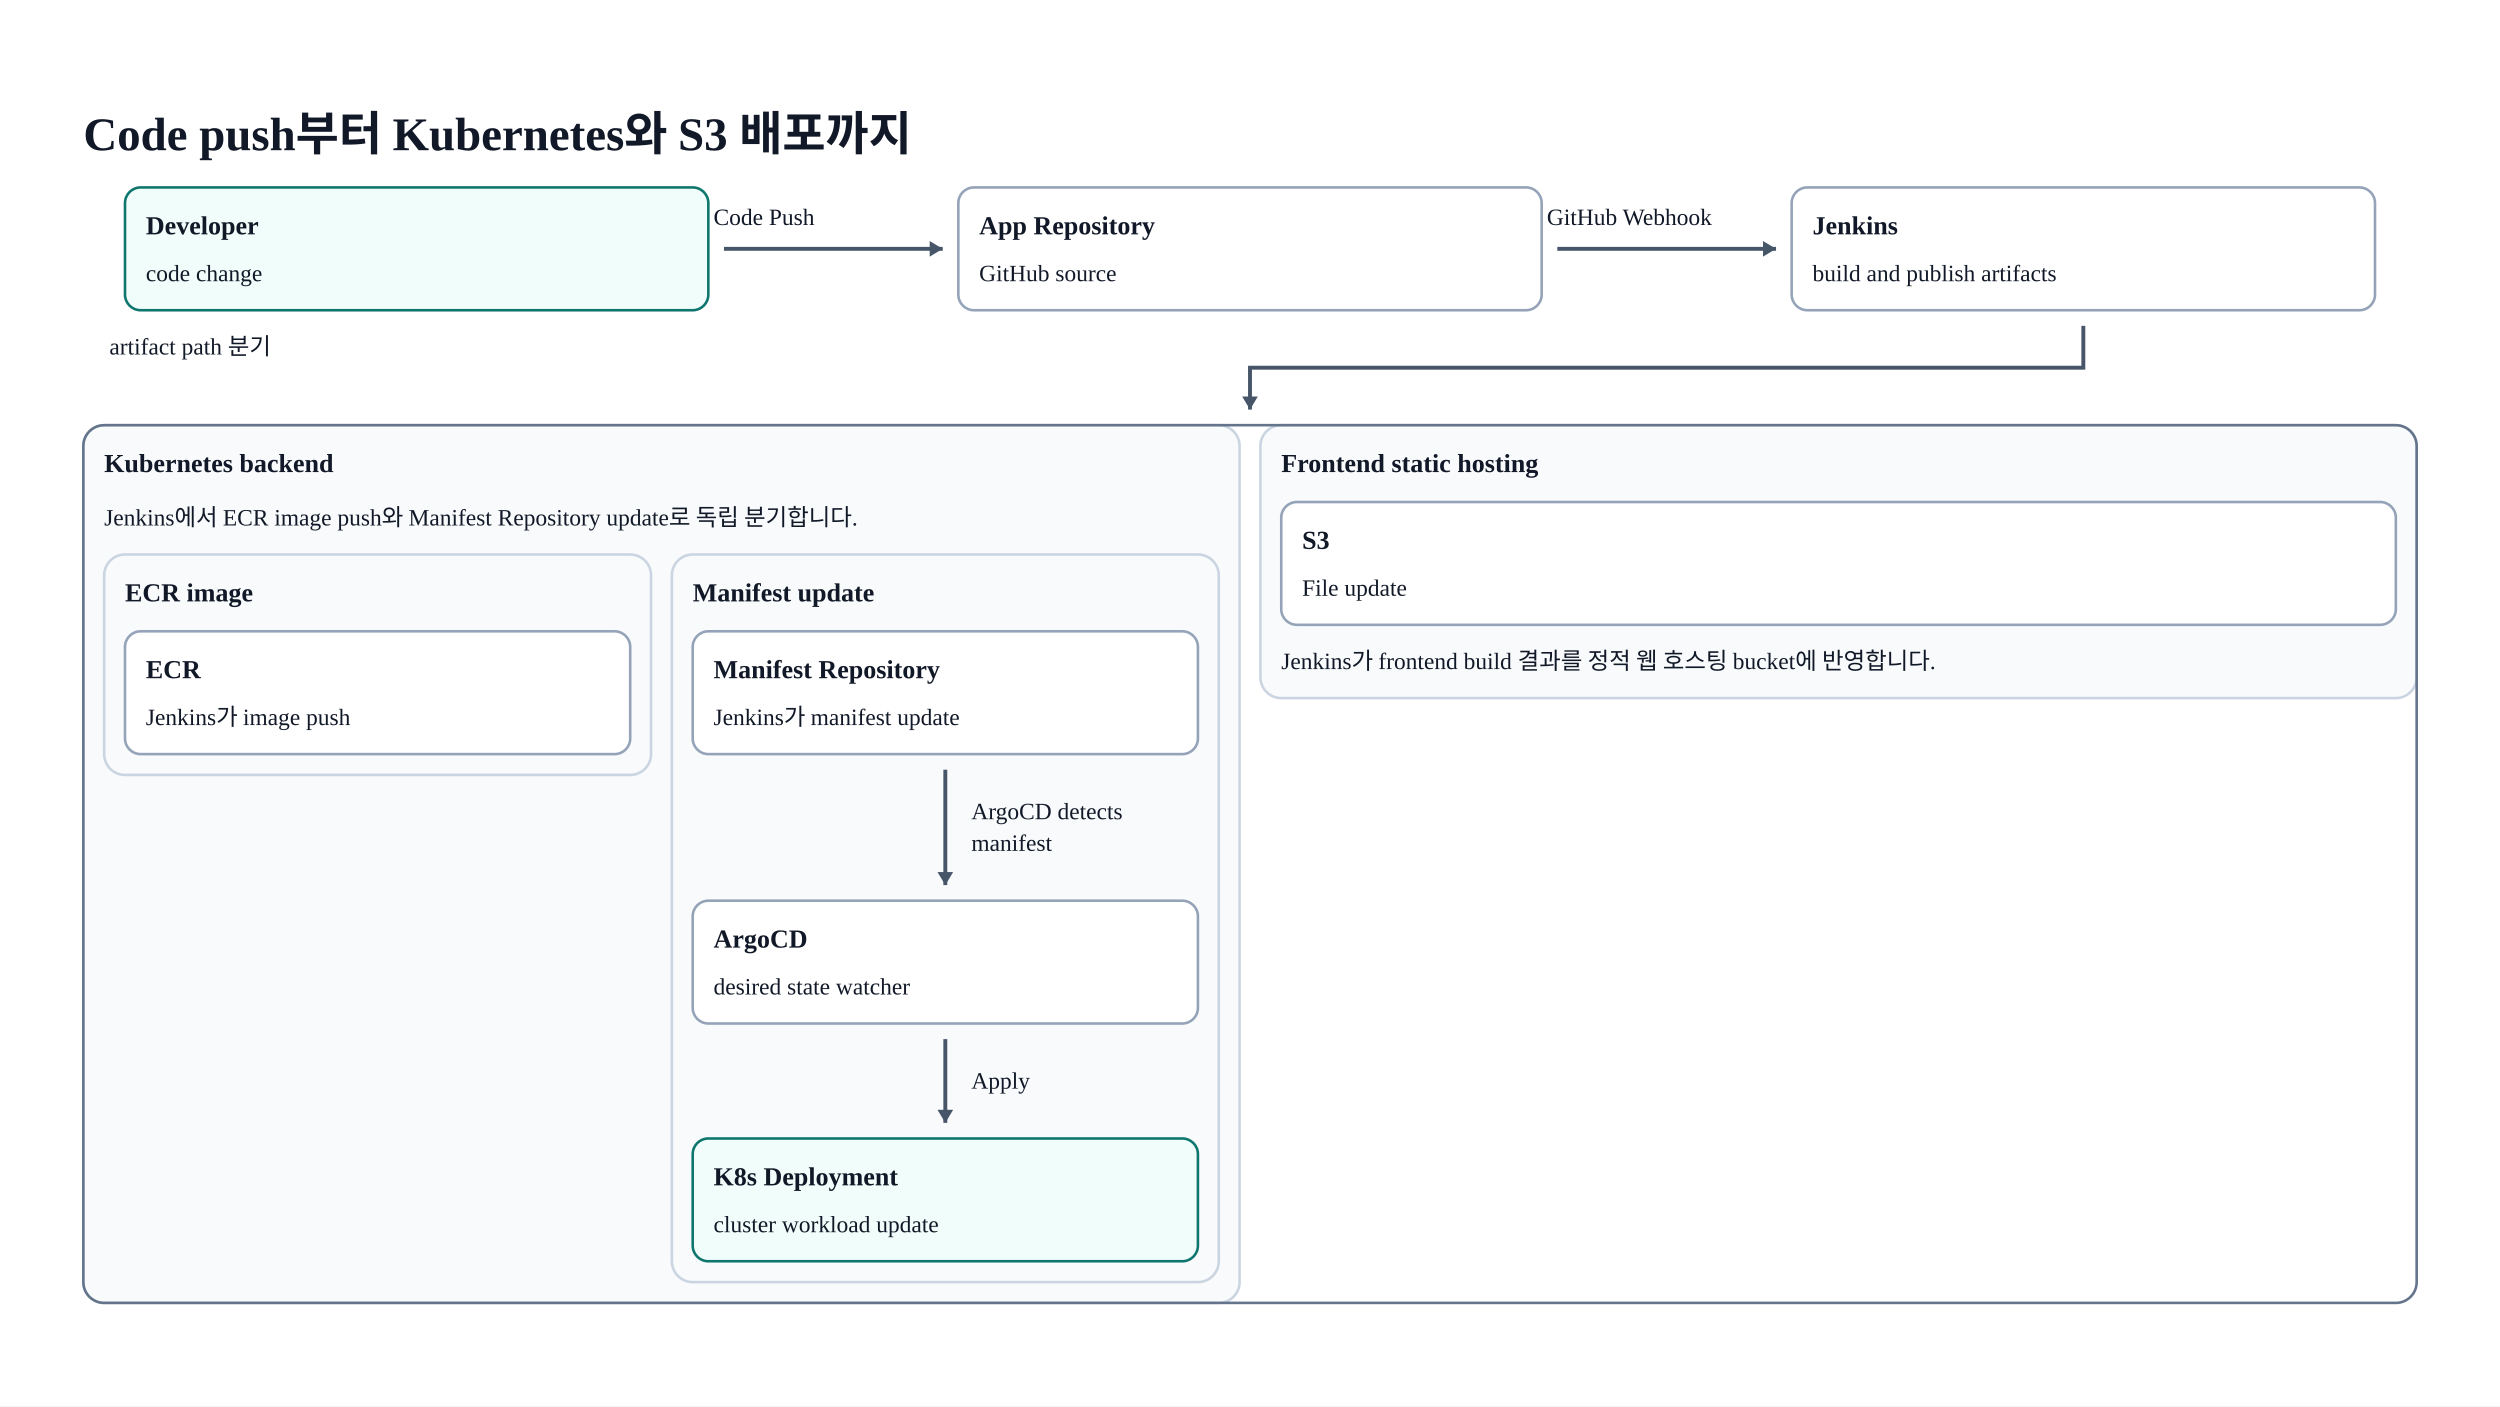
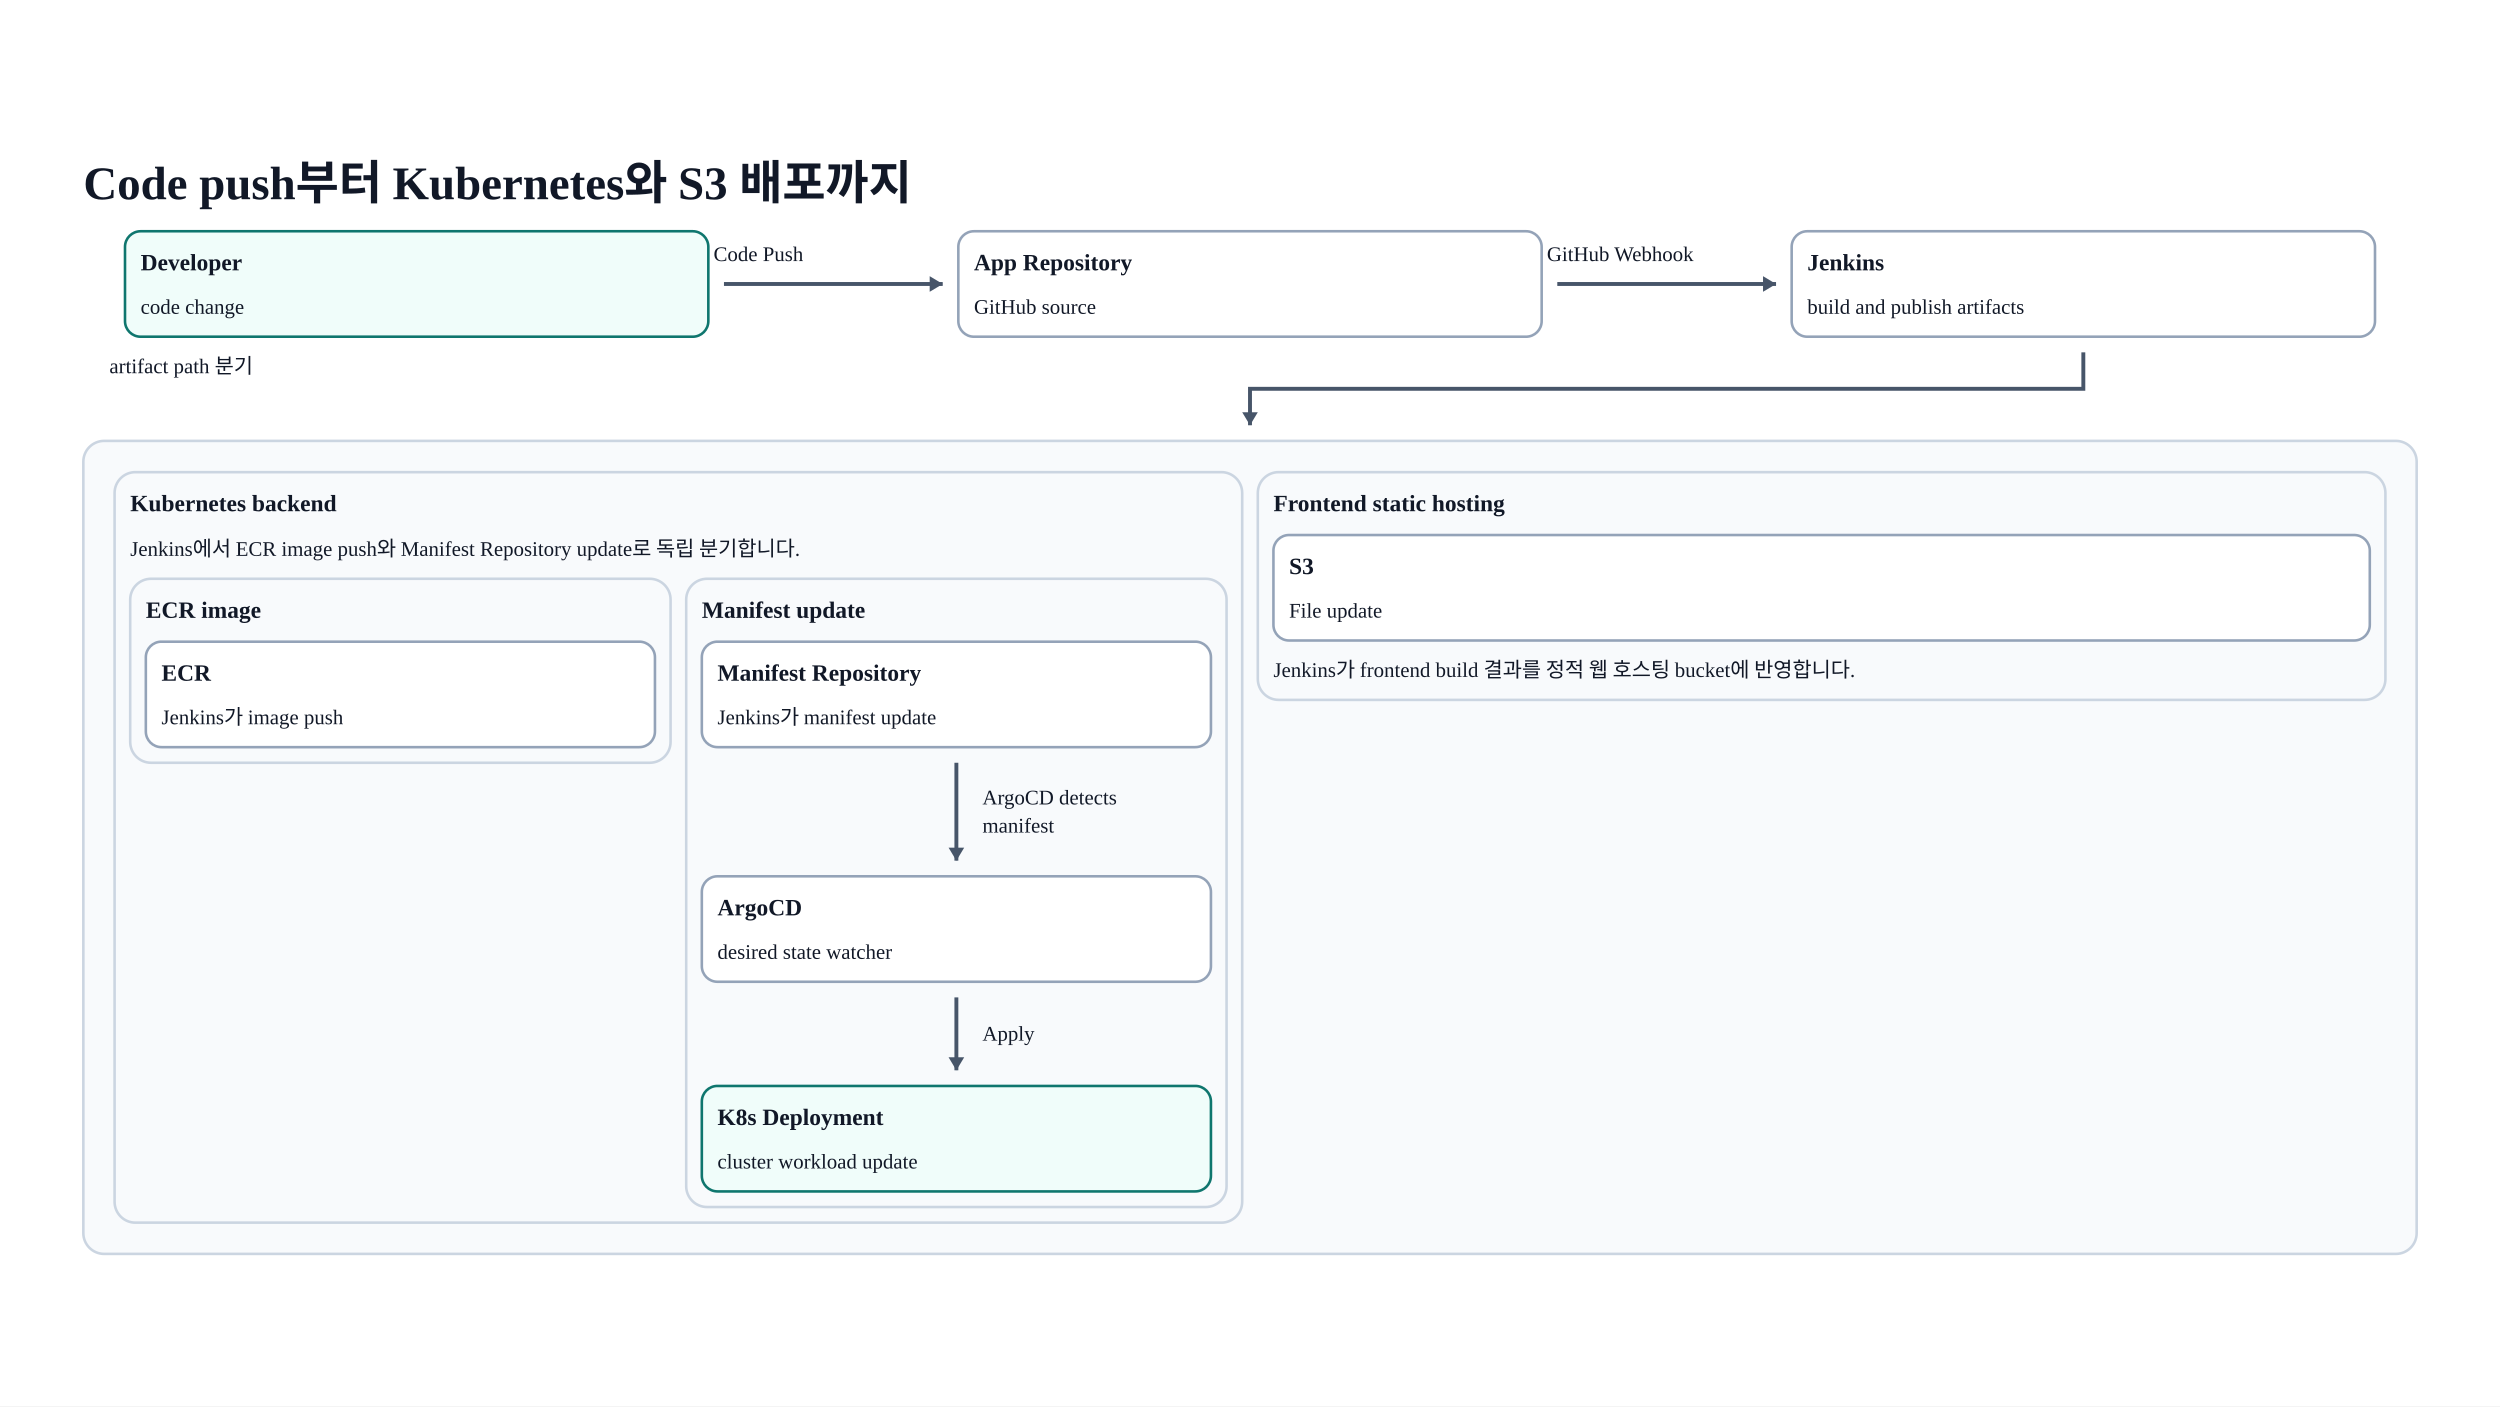
<svg xmlns="http://www.w3.org/2000/svg" class="sd-fhd-artwork" width="1920" height="1080" viewBox="0 0 1920 1080" aria-hidden="true" data-source-sha256="d30acfbf7cf1ebe01ac023950290d96b323d70e4daa2c5b70283ebdfe4a047ed">
  <rect x="0" y="0" width="1920" height="1080" fill="#fff" />
-   <rect data-source="root.0.2.0" x="64.000" y="326.550" width="888.000" height="674.100" rx="16" fill="#f8fafc" stroke="#cbd5e1" stroke-width="2" />
-   <rect data-source="root.0.2.0.2.0" x="80.000" y="425.850" width="420.000" height="169.300" rx="16" fill="#f8fafc" stroke="#cbd5e1" stroke-width="2" />
-   <rect data-source="root.0.2.0.2.1" x="516.000" y="425.850" width="420.000" height="558.800" rx="16" fill="#f8fafc" stroke="#cbd5e1" stroke-width="2" />
-   <rect data-source="root.0.2.1" x="968.000" y="326.550" width="888.000" height="209.600" rx="16" fill="#f8fafc" stroke="#cbd5e1" stroke-width="2" />
-   <rect data-source="root.0.2" x="64.000" y="326.550" width="1792.000" height="674.100" rx="16" fill="none" stroke="#64748b" stroke-width="2" />
-   <rect data-node="root.0.1.0" x="96.000" y="143.950" width="448.000" height="94.300" rx="12" fill="#f0fdfa" stroke="#0f766e" stroke-width="2" />
-   <rect data-node="root.0.1.2" x="736.000" y="143.950" width="448.000" height="94.300" rx="12" fill="#fff" stroke="#94a3b8" stroke-width="2" />
-   <rect data-node="root.0.1.4" x="1376.000" y="143.950" width="448.000" height="94.300" rx="12" fill="#fff" stroke="#94a3b8" stroke-width="2" />
-   <rect data-node="root.0.2.0.2.0.1.0" x="96.000" y="484.850" width="388.000" height="94.300" rx="12" fill="#fff" stroke="#94a3b8" stroke-width="2" />
-   <rect data-node="root.0.2.0.2.1.1.0" x="532.000" y="484.850" width="388.000" height="94.300" rx="12" fill="#fff" stroke="#94a3b8" stroke-width="2" />
-   <rect data-node="root.0.2.0.2.1.1.2" x="532.000" y="691.750" width="388.000" height="94.300" rx="12" fill="#fff" stroke="#94a3b8" stroke-width="2" />
-   <rect data-node="root.0.2.0.2.1.1.4" x="532.000" y="874.350" width="388.000" height="94.300" rx="12" fill="#f0fdfa" stroke="#0f766e" stroke-width="2" />
-   <rect data-node="root.0.2.1.1.0" x="984.000" y="385.550" width="856.000" height="94.300" rx="12" fill="#fff" stroke="#94a3b8" stroke-width="2" />
-   <path data-edge="root.0.1.1" data-from="root.0.1.0" data-to="root.0.1.2" d="M 556.000 191.100 L 724.000 191.100" fill="none" stroke="#475569" stroke-width="3" />
-   <polygon data-arrowhead="root.0.1.1" points="724.000,191.100 714.000,197.100 714.000,185.100" fill="#475569" />
-   <path data-edge="root.0.1.3" data-from="root.0.1.2" data-to="root.0.1.4" d="M 1196.000 191.100 L 1364.000 191.100" fill="none" stroke="#475569" stroke-width="3" />
-   <polygon data-arrowhead="root.0.1.3" points="1364.000,191.100 1354.000,197.100 1354.000,185.100" fill="#475569" />
-   <path data-edge="root.0.1.5" data-from="root.0.1.4" data-to="root.0.2" d="M 1600.000 250.250 L 1600.000 282.400 L 960.000 282.400 L 960.000 314.550" fill="none" stroke="#475569" stroke-width="3" />
-   <polygon data-arrowhead="root.0.1.5" points="960.000,314.550 954.000,304.550 966.000,304.550" fill="#475569" />
-   <path data-edge="root.0.2.0.2.1.1.1" data-from="root.0.2.0.2.1.1.0" data-to="root.0.2.0.2.1.1.2" d="M 726.000 591.150 L 726.000 679.750" fill="none" stroke="#475569" stroke-width="3" />
-   <polygon data-arrowhead="root.0.2.0.2.1.1.1" points="726.000,679.750 720.000,669.750 732.000,669.750" fill="#475569" />
-   <path data-edge="root.0.2.0.2.1.1.3" data-from="root.0.2.0.2.1.1.2" data-to="root.0.2.0.2.1.1.4" d="M 726.000 798.050 L 726.000 862.350" fill="none" stroke="#475569" stroke-width="3" />
-   <polygon data-arrowhead="root.0.2.0.2.1.1.3" points="726.000,862.350 720.000,852.350 732.000,852.350" fill="#475569" />
-   <text data-source="root.0.0" x="64.000" y="115.350" font-size="36" font-weight="700" fill="#111827">Code push부터 Kubernetes와 S3 배포까지</text>
-   <text data-source="root.0.1.0" x="112.000" y="179.950" font-size="20" font-weight="700" fill="#111827">Developer</text>
-   <text data-source="root.0.1.0" x="112.000" y="215.950" font-size="18" font-weight="400" fill="#111827">code change</text>
-   <text data-source="root.0.1.2" x="752.000" y="179.950" font-size="20" font-weight="700" fill="#111827">App Repository</text>
-   <text data-source="root.0.1.2" x="752.000" y="215.950" font-size="18" font-weight="400" fill="#111827">GitHub source</text>
-   <text data-source="root.0.1.4" x="1392.000" y="179.950" font-size="20" font-weight="700" fill="#111827">Jenkins</text>
-   <text data-source="root.0.1.4" x="1392.000" y="215.950" font-size="18" font-weight="400" fill="#111827">build and publish artifacts</text>
-   <text data-source="root.0.1.1" x="548.000" y="172.800" font-size="18" font-weight="400" fill="#111827">Code Push</text>
-   <text data-source="root.0.1.3" x="1188.000" y="172.800" font-size="18" font-weight="400" fill="#111827">GitHub Webhook</text>
-   <text data-source="root.0.2.0.0" x="80.000" y="362.550" font-size="20" font-weight="700" fill="#111827">Kubernetes backend</text>
-   <text data-source="root.0.2.0.1" x="80.000" y="403.550" font-size="18" font-weight="400" fill="#111827">Jenkins에서 ECR image push와 Manifest Repository update로 독립 분기합니다.</text>
-   <text data-source="root.0.2.0.2.0.0" x="96.000" y="461.850" font-size="20" font-weight="700" fill="#111827">ECR image</text>
-   <text data-source="root.0.2.0.2.0.1.0" x="112.000" y="520.850" font-size="20" font-weight="700" fill="#111827">ECR</text>
-   <text data-source="root.0.2.0.2.0.1.0" x="112.000" y="556.850" font-size="18" font-weight="400" fill="#111827">Jenkins가 image push</text>
-   <text data-source="root.0.2.0.2.1.0" x="532.000" y="461.850" font-size="20" font-weight="700" fill="#111827">Manifest update</text>
-   <text data-source="root.0.2.0.2.1.1.0" x="548.000" y="520.850" font-size="20" font-weight="700" fill="#111827">Manifest Repository</text>
-   <text data-source="root.0.2.0.2.1.1.0" x="548.000" y="556.850" font-size="18" font-weight="400" fill="#111827">Jenkins가 manifest update</text>
-   <text data-source="root.0.2.0.2.1.1.2" x="548.000" y="727.750" font-size="20" font-weight="700" fill="#111827">ArgoCD</text>
-   <text data-source="root.0.2.0.2.1.1.2" x="548.000" y="763.750" font-size="18" font-weight="400" fill="#111827">desired state watcher</text>
-   <text data-source="root.0.2.0.2.1.1.4" x="548.000" y="910.350" font-size="20" font-weight="700" fill="#111827">K8s Deployment</text>
-   <text data-source="root.0.2.0.2.1.1.4" x="548.000" y="946.350" font-size="18" font-weight="400" fill="#111827">cluster workload update</text>
-   <text data-source="root.0.2.0.2.1.1.1" x="746.000" y="629.150" font-size="18" font-weight="400" fill="#111827">ArgoCD detects</text>
-   <text data-source="root.0.2.0.2.1.1.1" x="746.000" y="653.450" font-size="18" font-weight="400" fill="#111827">manifest</text>
-   <text data-source="root.0.2.0.2.1.1.3" x="746.000" y="836.050" font-size="18" font-weight="400" fill="#111827">Apply</text>
-   <text data-source="root.0.2.1.0" x="984.000" y="362.550" font-size="20" font-weight="700" fill="#111827">Frontend static hosting</text>
-   <text data-source="root.0.2.1.1.0" x="1000.000" y="421.550" font-size="20" font-weight="700" fill="#111827">S3</text>
-   <text data-source="root.0.2.1.1.0" x="1000.000" y="457.550" font-size="18" font-weight="400" fill="#111827">File update</text>
-   <text data-source="root.0.2.1.2" x="984.000" y="513.850" font-size="18" font-weight="400" fill="#111827">Jenkins가 frontend build 결과를 정적 웹 호스팅 bucket에 반영합니다.</text>
-   <text data-source="root.0.1.5" x="84.000" y="272.250" font-size="18" font-weight="400" fill="#111827">artifact path 분기</text>
+   <rect data-source="root.0.2" x="64.000" y="338.600" width="1792.000" height="624.400" rx="16" fill="#f8fafc" stroke="#cbd5e1" stroke-width="2" />
+   <rect data-source="root.0.2.0" x="88.000" y="362.600" width="866.000" height="576.400" rx="16" fill="#f8fafc" stroke="#cbd5e1" stroke-width="2" />
+   <rect data-source="root.0.2.0.2.0" x="100.000" y="444.500" width="415.000" height="141.300" rx="16" fill="#f8fafc" stroke="#cbd5e1" stroke-width="2" />
+   <rect data-source="root.0.2.0.2.1" x="527.000" y="444.500" width="415.000" height="482.500" rx="16" fill="#f8fafc" stroke="#cbd5e1" stroke-width="2" />
+   <rect data-source="root.0.2.1" x="966.000" y="362.600" width="866.000" height="174.900" rx="16" fill="#f8fafc" stroke="#cbd5e1" stroke-width="2" />
+   <rect data-node="root.0.1.0" x="96.000" y="177.600" width="448.000" height="81.000" rx="12" fill="#f0fdfa" stroke="#0f766e" stroke-width="2" />
+   <rect data-node="root.0.1.2" x="736.000" y="177.600" width="448.000" height="81.000" rx="12" fill="#fff" stroke="#94a3b8" stroke-width="2" />
+   <rect data-node="root.0.1.4" x="1376.000" y="177.600" width="448.000" height="81.000" rx="12" fill="#fff" stroke="#94a3b8" stroke-width="2" />
+   <rect data-node="root.0.2.0.2.0.1.0" x="112.000" y="492.800" width="391.000" height="81.000" rx="12" fill="#fff" stroke="#94a3b8" stroke-width="2" />
+   <rect data-node="root.0.2.0.2.1.1.0" x="539.000" y="492.800" width="391.000" height="81.000" rx="12" fill="#fff" stroke="#94a3b8" stroke-width="2" />
+   <rect data-node="root.0.2.0.2.1.1.2" x="539.000" y="673.000" width="391.000" height="81.000" rx="12" fill="#fff" stroke="#94a3b8" stroke-width="2" />
+   <rect data-node="root.0.2.0.2.1.1.4" x="539.000" y="834.000" width="391.000" height="81.000" rx="12" fill="#f0fdfa" stroke="#0f766e" stroke-width="2" />
+   <rect data-node="root.0.2.1.1.0" x="978.000" y="410.900" width="842.000" height="81.000" rx="12" fill="#fff" stroke="#94a3b8" stroke-width="2" />
+   <path data-edge="root.0.1.1" data-from="root.0.1.0" data-to="root.0.1.2" d="M 556.000 218.100 L 724.000 218.100" fill="none" stroke="#475569" stroke-width="3" />
+   <polygon data-arrowhead="root.0.1.1" points="724.000,218.100 714.000,224.100 714.000,212.100" fill="#475569" />
+   <path data-edge="root.0.1.3" data-from="root.0.1.2" data-to="root.0.1.4" d="M 1196.000 218.100 L 1364.000 218.100" fill="none" stroke="#475569" stroke-width="3" />
+   <polygon data-arrowhead="root.0.1.3" points="1364.000,218.100 1354.000,224.100 1354.000,212.100" fill="#475569" />
+   <path data-edge="root.0.1.5" data-from="root.0.1.4" data-to="root.0.2" d="M 1600.000 270.600 L 1600.000 298.600 L 960.000 298.600 L 960.000 326.600" fill="none" stroke="#475569" stroke-width="3" />
+   <polygon data-arrowhead="root.0.1.5" points="960.000,326.600 954.000,316.600 966.000,316.600" fill="#475569" />
+   <path data-edge="root.0.2.0.2.1.1.1" data-from="root.0.2.0.2.1.1.0" data-to="root.0.2.0.2.1.1.2" d="M 734.500 585.800 L 734.500 661.000" fill="none" stroke="#475569" stroke-width="3" />
+   <polygon data-arrowhead="root.0.2.0.2.1.1.1" points="734.500,661.000 728.500,651.000 740.500,651.000" fill="#475569" />
+   <path data-edge="root.0.2.0.2.1.1.3" data-from="root.0.2.0.2.1.1.2" data-to="root.0.2.0.2.1.1.4" d="M 734.500 766.000 L 734.500 822.000" fill="none" stroke="#475569" stroke-width="3" />
+   <polygon data-arrowhead="root.0.2.0.2.1.1.3" points="734.500,822.000 728.500,812.000 740.500,812.000" fill="#475569" />
+   <text data-source="root.0.0" x="64.000" y="153.000" font-size="36" font-weight="700" fill="#111827">Code push부터 Kubernetes와 S3 배포까지</text>
+   <text data-source="root.0.1.0" x="108.000" y="207.600" font-size="18" font-weight="700" fill="#111827">Developer</text>
+   <text data-source="root.0.1.0" x="108.000" y="241.000" font-size="16" font-weight="400" fill="#111827">code change</text>
+   <text data-source="root.0.1.2" x="748.000" y="207.600" font-size="18" font-weight="700" fill="#111827">App Repository</text>
+   <text data-source="root.0.1.2" x="748.000" y="241.000" font-size="16" font-weight="400" fill="#111827">GitHub source</text>
+   <text data-source="root.0.1.4" x="1388.000" y="207.600" font-size="18" font-weight="700" fill="#111827">Jenkins</text>
+   <text data-source="root.0.1.4" x="1388.000" y="241.000" font-size="16" font-weight="400" fill="#111827">build and publish artifacts</text>
+   <text data-source="root.0.1.1" x="548.000" y="200.500" font-size="16" font-weight="400" fill="#111827">Code Push</text>
+   <text data-source="root.0.1.3" x="1188.000" y="200.500" font-size="16" font-weight="400" fill="#111827">GitHub Webhook</text>
+   <text data-source="root.0.2.0.0" x="100.000" y="392.600" font-size="18" font-weight="700" fill="#111827">Kubernetes backend</text>
+   <text data-source="root.0.2.0.1" x="100.000" y="426.900" font-size="16" font-weight="400" fill="#111827">Jenkins에서 ECR image push와 Manifest Repository update로 독립 분기합니다.</text>
+   <text data-source="root.0.2.0.2.0.0" x="112.000" y="474.500" font-size="18" font-weight="700" fill="#111827">ECR image</text>
+   <text data-source="root.0.2.0.2.0.1.0" x="124.000" y="522.800" font-size="18" font-weight="700" fill="#111827">ECR</text>
+   <text data-source="root.0.2.0.2.0.1.0" x="124.000" y="556.200" font-size="16" font-weight="400" fill="#111827">Jenkins가 image push</text>
+   <text data-source="root.0.2.0.2.1.0" x="539.000" y="474.500" font-size="18" font-weight="700" fill="#111827">Manifest update</text>
+   <text data-source="root.0.2.0.2.1.1.0" x="551.000" y="522.800" font-size="18" font-weight="700" fill="#111827">Manifest Repository</text>
+   <text data-source="root.0.2.0.2.1.1.0" x="551.000" y="556.200" font-size="16" font-weight="400" fill="#111827">Jenkins가 manifest update</text>
+   <text data-source="root.0.2.0.2.1.1.2" x="551.000" y="703.000" font-size="18" font-weight="700" fill="#111827">ArgoCD</text>
+   <text data-source="root.0.2.0.2.1.1.2" x="551.000" y="736.400" font-size="16" font-weight="400" fill="#111827">desired state watcher</text>
+   <text data-source="root.0.2.0.2.1.1.4" x="551.000" y="864.000" font-size="18" font-weight="700" fill="#111827">K8s Deployment</text>
+   <text data-source="root.0.2.0.2.1.1.4" x="551.000" y="897.400" font-size="16" font-weight="400" fill="#111827">cluster workload update</text>
+   <text data-source="root.0.2.0.2.1.1.1" x="754.500" y="617.800" font-size="16" font-weight="400" fill="#111827">ArgoCD detects</text>
+   <text data-source="root.0.2.0.2.1.1.1" x="754.500" y="639.400" font-size="16" font-weight="400" fill="#111827">manifest</text>
+   <text data-source="root.0.2.0.2.1.1.3" x="754.500" y="799.200" font-size="16" font-weight="400" fill="#111827">Apply</text>
+   <text data-source="root.0.2.1.0" x="978.000" y="392.600" font-size="18" font-weight="700" fill="#111827">Frontend static hosting</text>
+   <text data-source="root.0.2.1.1.0" x="990.000" y="440.900" font-size="18" font-weight="700" fill="#111827">S3</text>
+   <text data-source="root.0.2.1.1.0" x="990.000" y="474.300" font-size="16" font-weight="400" fill="#111827">File update</text>
+   <text data-source="root.0.2.1.2" x="978.000" y="519.900" font-size="16" font-weight="400" fill="#111827">Jenkins가 frontend build 결과를 정적 웹 호스팅 bucket에 반영합니다.</text>
+   <text data-source="root.0.1.5" x="84.000" y="286.600" font-size="16" font-weight="400" fill="#111827">artifact path 분기</text>
</svg>
